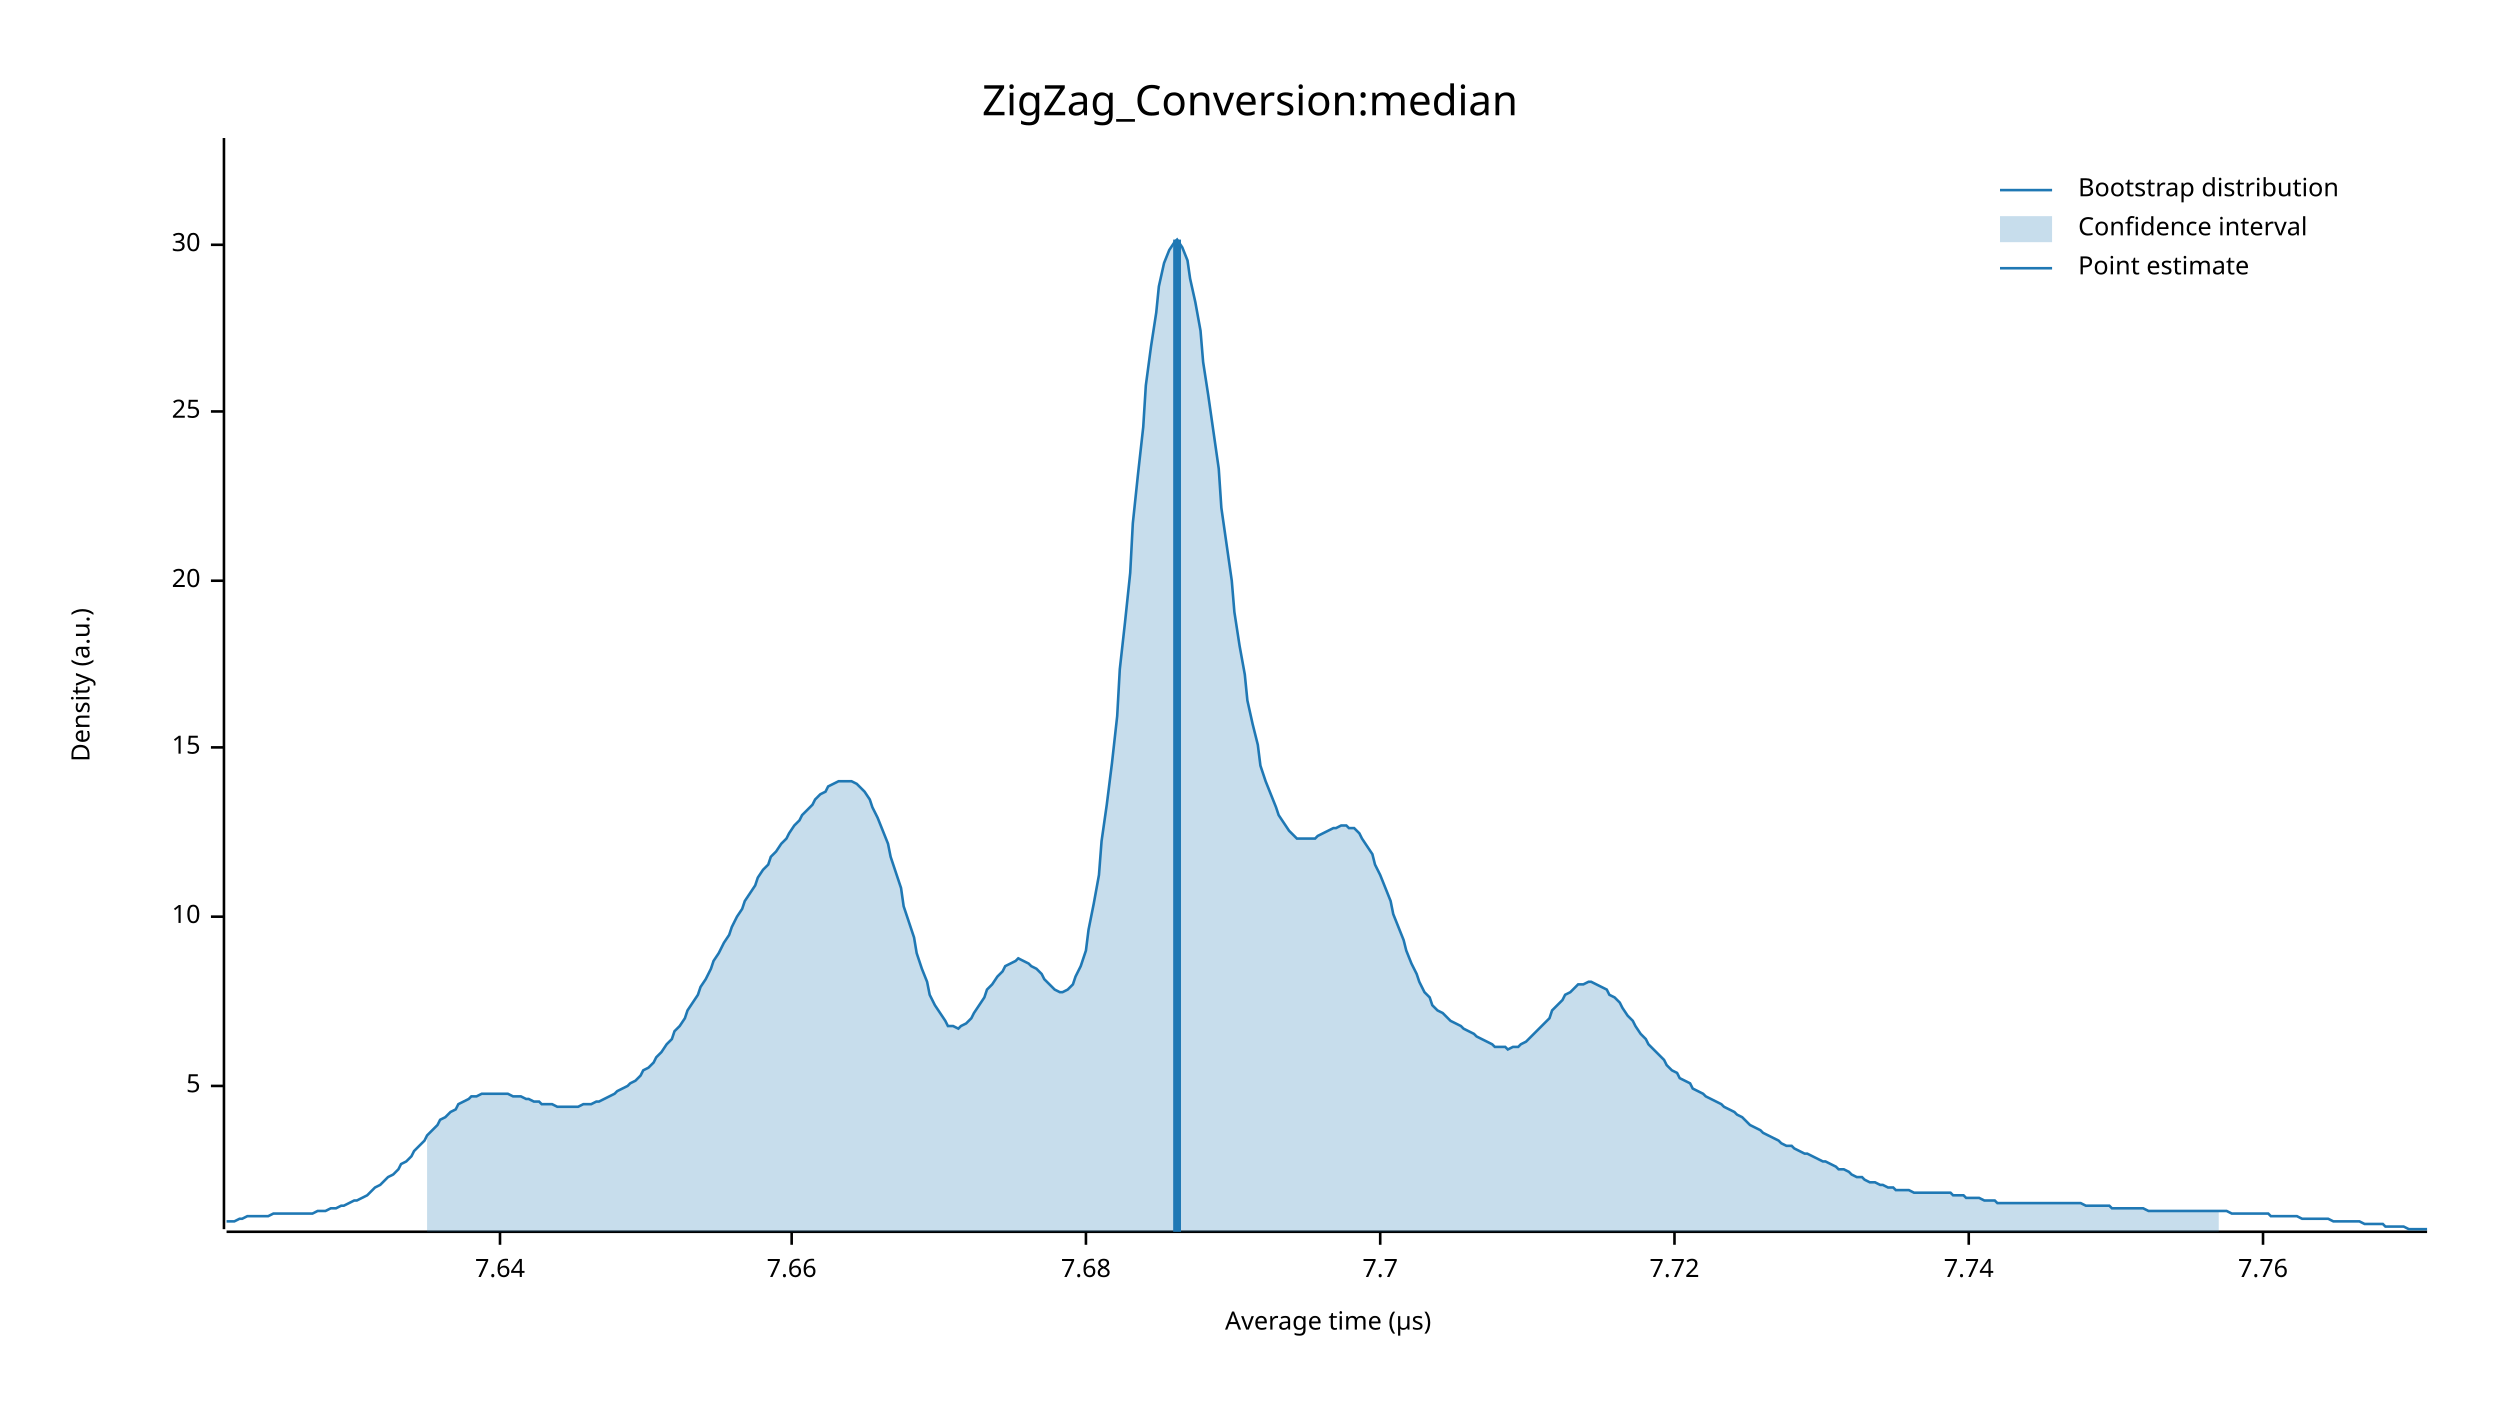
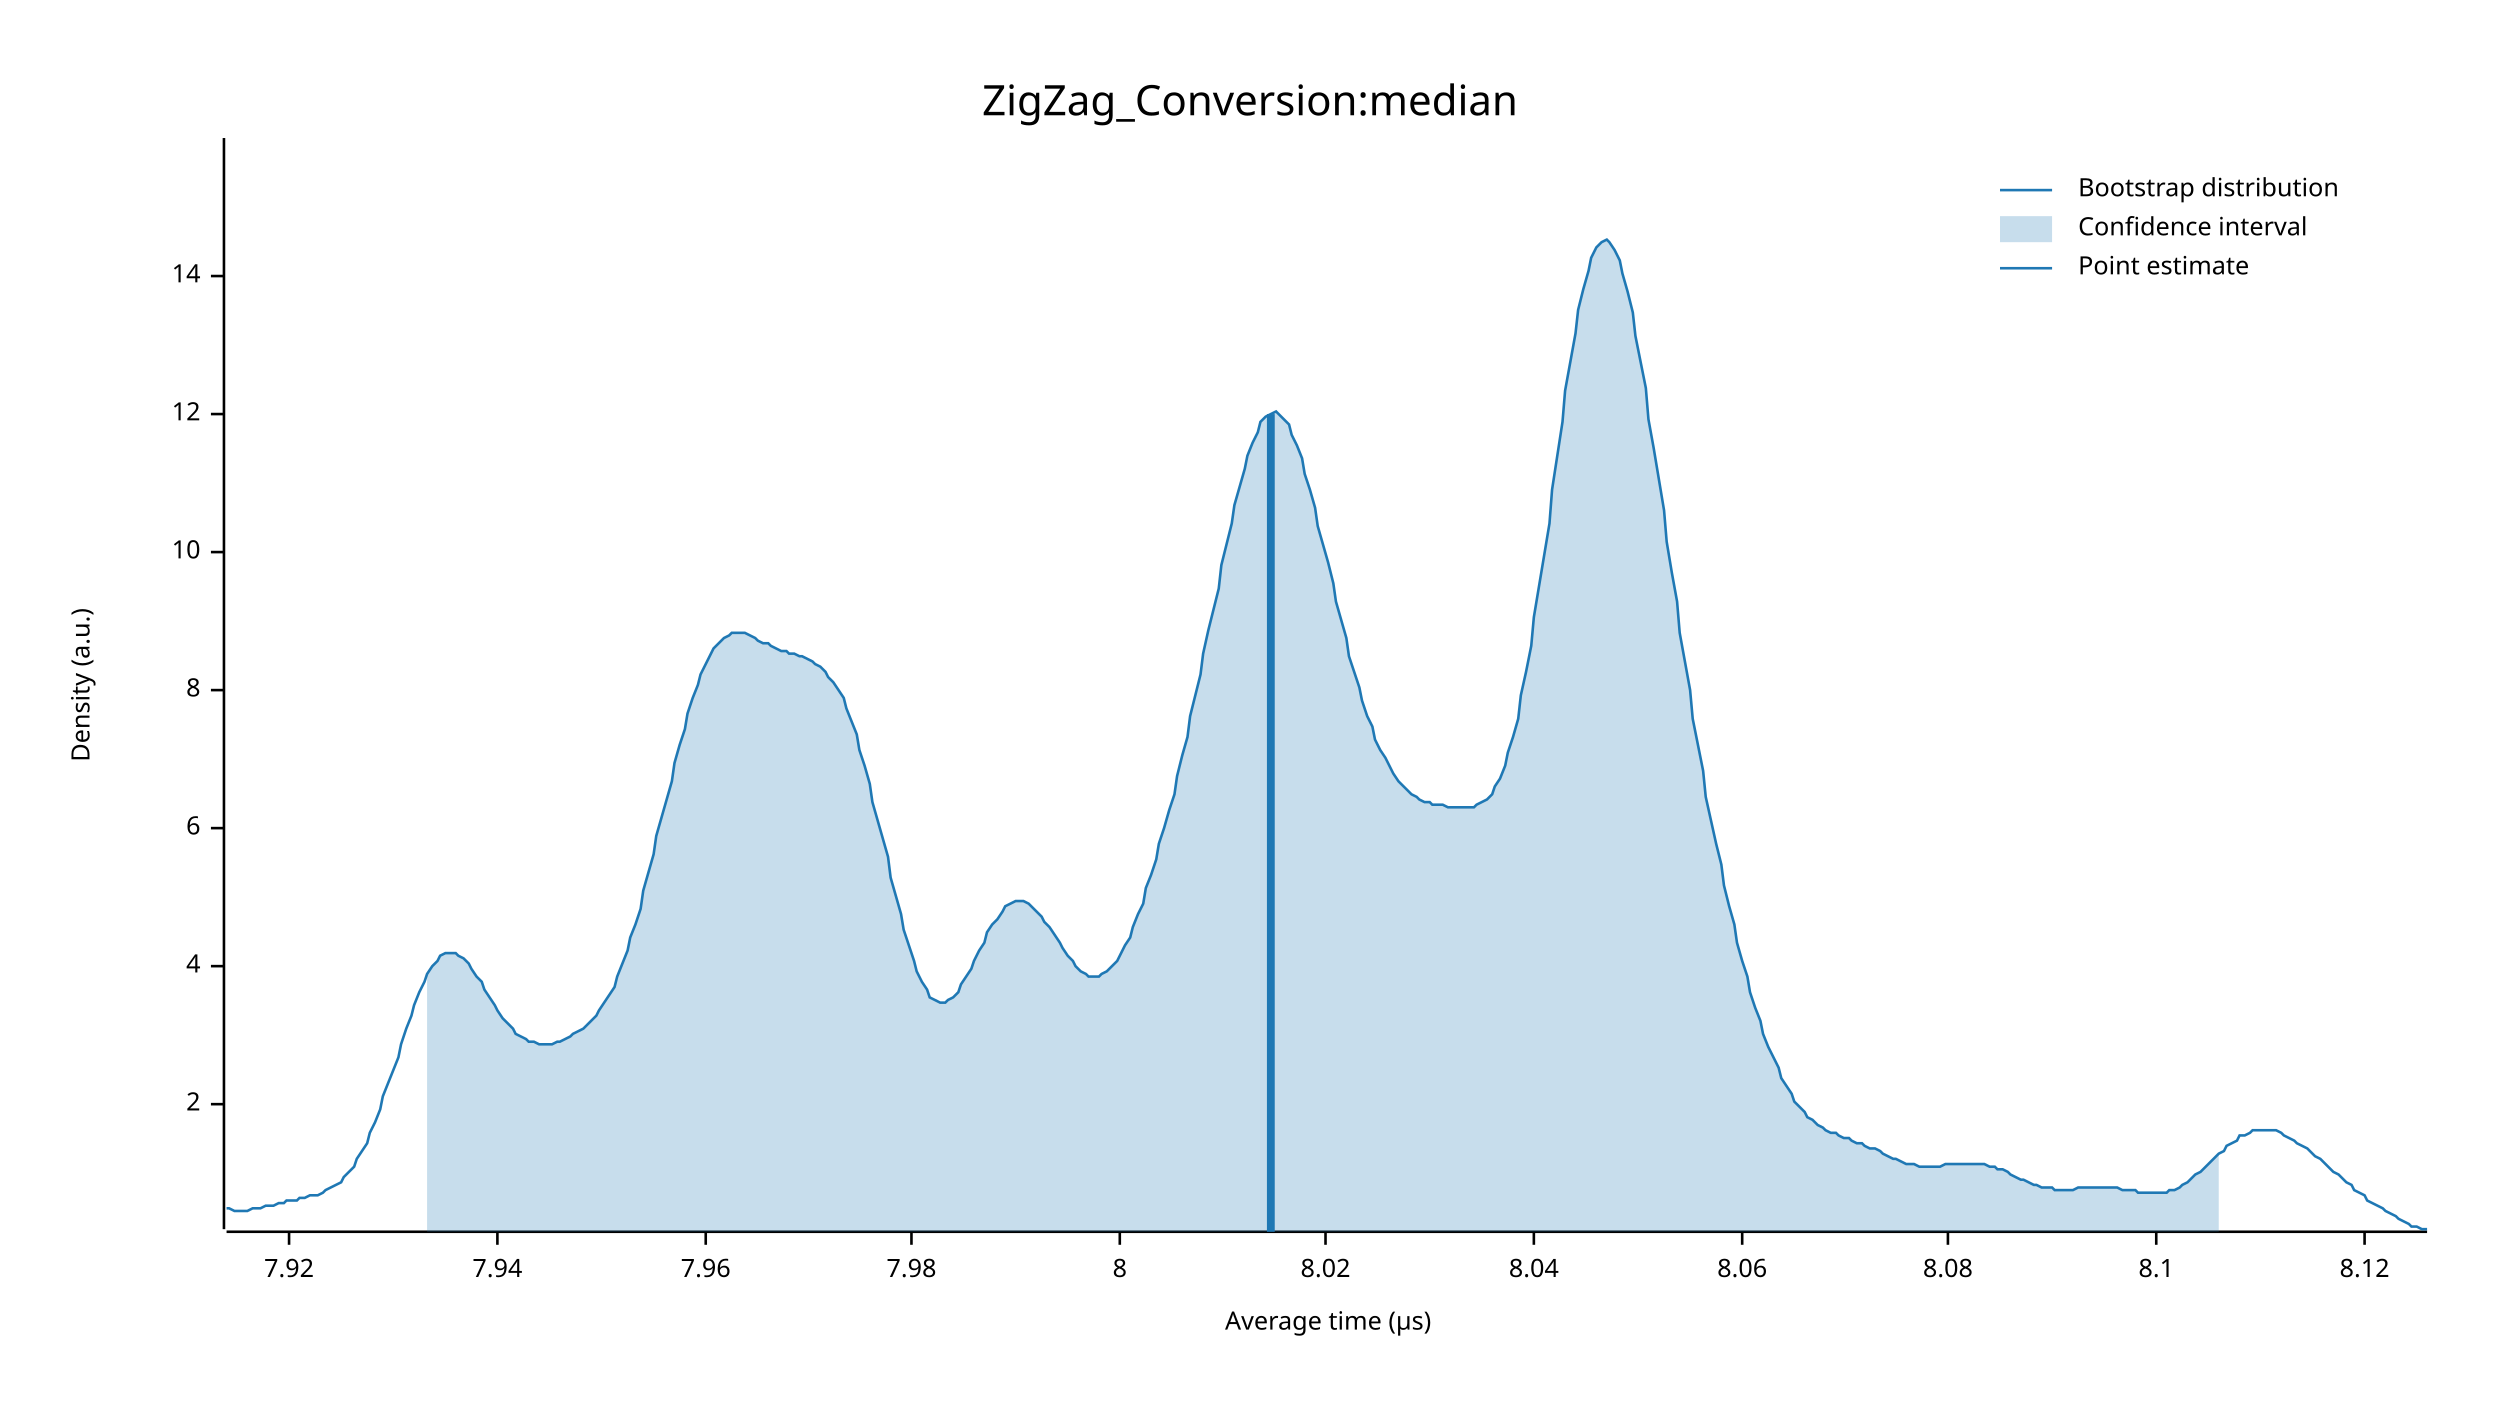
<svg xmlns="http://www.w3.org/2000/svg" width="960" height="540" viewBox="0 0 960 540">
  <text x="480" y="32" dy="0.76em" text-anchor="middle" font-family="sans-serif" font-size="16.129" opacity="1" fill="#000000">
ZigZag_Conversion:median
</text>
  <text x="27" y="263" dy="0.76em" text-anchor="middle" font-family="sans-serif" font-size="9.677" opacity="1" fill="#000000" transform="rotate(270, 27, 263)">
Density (a.u.)
</text>
  <text x="510" y="513" dy="-0.5ex" text-anchor="middle" font-family="sans-serif" font-size="9.677" opacity="1" fill="#000000">
Average time (µs)
</text>
  <polyline fill="none" opacity="1" stroke="#000000" stroke-width="1" points="86,53 86,472 " />
-   <text x="77" y="417" dy="0.5ex" text-anchor="end" font-family="sans-serif" font-size="9.677" opacity="1" fill="#000000">
- 5
+   <text x="77" y="424" dy="0.5ex" text-anchor="end" font-family="sans-serif" font-size="9.677" opacity="1" fill="#000000">
+ 2
</text>
-   <polyline fill="none" opacity="1" stroke="#000000" stroke-width="1" points="81,417 86,417 " />
-   <text x="77" y="352" dy="0.5ex" text-anchor="end" font-family="sans-serif" font-size="9.677" opacity="1" fill="#000000">
+   <polyline fill="none" opacity="1" stroke="#000000" stroke-width="1" points="81,424 86,424 " />
+   <text x="77" y="371" dy="0.5ex" text-anchor="end" font-family="sans-serif" font-size="9.677" opacity="1" fill="#000000">
+ 4
+ </text>
+   <polyline fill="none" opacity="1" stroke="#000000" stroke-width="1" points="81,371 86,371 " />
+   <text x="77" y="318" dy="0.5ex" text-anchor="end" font-family="sans-serif" font-size="9.677" opacity="1" fill="#000000">
+ 6
+ </text>
+   <polyline fill="none" opacity="1" stroke="#000000" stroke-width="1" points="81,318 86,318 " />
+   <text x="77" y="265" dy="0.5ex" text-anchor="end" font-family="sans-serif" font-size="9.677" opacity="1" fill="#000000">
+ 8
+ </text>
+   <polyline fill="none" opacity="1" stroke="#000000" stroke-width="1" points="81,265 86,265 " />
+   <text x="77" y="212" dy="0.5ex" text-anchor="end" font-family="sans-serif" font-size="9.677" opacity="1" fill="#000000">
10
</text>
-   <polyline fill="none" opacity="1" stroke="#000000" stroke-width="1" points="81,352 86,352 " />
-   <text x="77" y="287" dy="0.5ex" text-anchor="end" font-family="sans-serif" font-size="9.677" opacity="1" fill="#000000">
- 15
+   <polyline fill="none" opacity="1" stroke="#000000" stroke-width="1" points="81,212 86,212 " />
+   <text x="77" y="159" dy="0.5ex" text-anchor="end" font-family="sans-serif" font-size="9.677" opacity="1" fill="#000000">
+ 12
</text>
-   <polyline fill="none" opacity="1" stroke="#000000" stroke-width="1" points="81,287 86,287 " />
-   <text x="77" y="223" dy="0.5ex" text-anchor="end" font-family="sans-serif" font-size="9.677" opacity="1" fill="#000000">
- 20
+   <polyline fill="none" opacity="1" stroke="#000000" stroke-width="1" points="81,159 86,159 " />
+   <text x="77" y="106" dy="0.5ex" text-anchor="end" font-family="sans-serif" font-size="9.677" opacity="1" fill="#000000">
+ 14
</text>
-   <polyline fill="none" opacity="1" stroke="#000000" stroke-width="1" points="81,223 86,223 " />
-   <text x="77" y="158" dy="0.5ex" text-anchor="end" font-family="sans-serif" font-size="9.677" opacity="1" fill="#000000">
- 25
+   <polyline fill="none" opacity="1" stroke="#000000" stroke-width="1" points="81,106 86,106 " />
+   <polyline fill="none" opacity="1" stroke="#000000" stroke-width="1" points="87,473 932,473 " />
+   <text x="111" y="483" dy="0.76em" text-anchor="middle" font-family="sans-serif" font-size="9.677" opacity="1" fill="#000000">
+ 7.92
</text>
-   <polyline fill="none" opacity="1" stroke="#000000" stroke-width="1" points="81,158 86,158 " />
-   <text x="77" y="94" dy="0.5ex" text-anchor="end" font-family="sans-serif" font-size="9.677" opacity="1" fill="#000000">
- 30
+   <polyline fill="none" opacity="1" stroke="#000000" stroke-width="1" points="111,473 111,478 " />
+   <text x="191" y="483" dy="0.76em" text-anchor="middle" font-family="sans-serif" font-size="9.677" opacity="1" fill="#000000">
+ 7.94
</text>
-   <polyline fill="none" opacity="1" stroke="#000000" stroke-width="1" points="81,94 86,94 " />
-   <polyline fill="none" opacity="1" stroke="#000000" stroke-width="1" points="87,473 932,473 " />
-   <text x="192" y="483" dy="0.76em" text-anchor="middle" font-family="sans-serif" font-size="9.677" opacity="1" fill="#000000">
- 7.64
+   <polyline fill="none" opacity="1" stroke="#000000" stroke-width="1" points="191,473 191,478 " />
+   <text x="271" y="483" dy="0.76em" text-anchor="middle" font-family="sans-serif" font-size="9.677" opacity="1" fill="#000000">
+ 7.96
</text>
-   <polyline fill="none" opacity="1" stroke="#000000" stroke-width="1" points="192,473 192,478 " />
-   <text x="304" y="483" dy="0.76em" text-anchor="middle" font-family="sans-serif" font-size="9.677" opacity="1" fill="#000000">
- 7.66
+   <polyline fill="none" opacity="1" stroke="#000000" stroke-width="1" points="271,473 271,478 " />
+   <text x="350" y="483" dy="0.76em" text-anchor="middle" font-family="sans-serif" font-size="9.677" opacity="1" fill="#000000">
+ 7.98
</text>
-   <polyline fill="none" opacity="1" stroke="#000000" stroke-width="1" points="304,473 304,478 " />
-   <text x="417" y="483" dy="0.76em" text-anchor="middle" font-family="sans-serif" font-size="9.677" opacity="1" fill="#000000">
- 7.68
+   <polyline fill="none" opacity="1" stroke="#000000" stroke-width="1" points="350,473 350,478 " />
+   <text x="430" y="483" dy="0.76em" text-anchor="middle" font-family="sans-serif" font-size="9.677" opacity="1" fill="#000000">
+ 8
</text>
-   <polyline fill="none" opacity="1" stroke="#000000" stroke-width="1" points="417,473 417,478 " />
-   <text x="530" y="483" dy="0.76em" text-anchor="middle" font-family="sans-serif" font-size="9.677" opacity="1" fill="#000000">
- 7.7
+   <polyline fill="none" opacity="1" stroke="#000000" stroke-width="1" points="430,473 430,478 " />
+   <text x="509" y="483" dy="0.76em" text-anchor="middle" font-family="sans-serif" font-size="9.677" opacity="1" fill="#000000">
+ 8.02
</text>
-   <polyline fill="none" opacity="1" stroke="#000000" stroke-width="1" points="530,473 530,478 " />
-   <text x="643" y="483" dy="0.76em" text-anchor="middle" font-family="sans-serif" font-size="9.677" opacity="1" fill="#000000">
- 7.72
+   <polyline fill="none" opacity="1" stroke="#000000" stroke-width="1" points="509,473 509,478 " />
+   <text x="589" y="483" dy="0.76em" text-anchor="middle" font-family="sans-serif" font-size="9.677" opacity="1" fill="#000000">
+ 8.04
</text>
-   <polyline fill="none" opacity="1" stroke="#000000" stroke-width="1" points="643,473 643,478 " />
-   <text x="756" y="483" dy="0.76em" text-anchor="middle" font-family="sans-serif" font-size="9.677" opacity="1" fill="#000000">
- 7.74
+   <polyline fill="none" opacity="1" stroke="#000000" stroke-width="1" points="589,473 589,478 " />
+   <text x="669" y="483" dy="0.76em" text-anchor="middle" font-family="sans-serif" font-size="9.677" opacity="1" fill="#000000">
+ 8.06
</text>
-   <polyline fill="none" opacity="1" stroke="#000000" stroke-width="1" points="756,473 756,478 " />
-   <text x="869" y="483" dy="0.76em" text-anchor="middle" font-family="sans-serif" font-size="9.677" opacity="1" fill="#000000">
- 7.76
+   <polyline fill="none" opacity="1" stroke="#000000" stroke-width="1" points="669,473 669,478 " />
+   <text x="748" y="483" dy="0.76em" text-anchor="middle" font-family="sans-serif" font-size="9.677" opacity="1" fill="#000000">
+ 8.08
</text>
-   <polyline fill="none" opacity="1" stroke="#000000" stroke-width="1" points="869,473 869,478 " />
-   <polyline fill="none" opacity="1" stroke="#1F78B4" stroke-width="1" points="87,469 88,469 90,469 92,468 93,468 95,467 97,467 98,467 100,467 102,467 103,467 105,466 107,466 109,466 110,466 112,466 114,466 115,466 117,466 119,466 120,466 122,465 124,465 125,465 127,464 129,464 131,463 132,463 134,462 136,461 137,461 139,460 141,459 142,458 144,456 146,455 147,454 149,452 151,451 153,449 154,447 156,446 158,444 159,442 161,440 163,438 164,436 166,434 168,432 169,430 171,429 173,427 175,426 176,424 178,423 180,422 181,421 183,421 185,420 186,420 188,420 190,420 191,420 193,420 195,420 197,421 198,421 200,421 202,422 203,422 205,423 207,423 208,424 210,424 212,424 214,425 215,425 217,425 219,425 220,425 222,425 224,424 225,424 227,424 229,423 230,423 232,422 234,421 236,420 237,419 239,418 241,417 242,416 244,415 246,413 247,411 249,410 251,408 252,406 254,404 256,401 258,399 259,396 261,394 263,391 264,388 266,385 268,382 269,379 271,376 273,372 274,369 276,366 278,362 280,359 281,356 283,352 285,349 286,346 288,343 290,340 291,337 293,334 295,332 296,329 298,327 300,324 302,322 303,320 305,317 307,315 308,313 310,311 312,309 313,307 315,305 317,304 318,302 320,301 322,300 324,300 325,300 327,300 329,301 330,302 332,304 334,307 335,310 337,314 339,319 341,324 342,329 344,335 346,341 347,348 349,354 351,360 352,366 354,372 356,377 357,382 359,386 361,389 363,392 364,394 366,394 368,395 369,394 371,393 373,391 374,389 376,386 378,383 379,380 381,378 383,375 385,373 386,371 388,370 390,369 391,368 393,369 395,370 396,371 398,372 400,374 401,376 403,378 405,380 407,381 408,381 410,380 412,378 413,375 415,371 417,365 418,357 420,347 422,336 423,323 425,309 427,293 429,275 430,257 432,239 434,220 435,201 437,182 439,164 440,148 442,133 444,120 445,110 447,101 449,96 451,93 452,92 454,95 456,100 457,107 459,116 461,127 462,139 464,152 466,166 468,180 469,195 471,209 473,223 474,235 476,248 478,259 479,269 481,278 483,286 484,294 486,300 488,305 490,310 491,313 493,316 495,319 496,320 498,322 500,322 501,322 503,322 505,322 506,321 508,320 510,319 512,318 513,318 515,317 517,317 518,318 520,318 522,320 523,322 525,325 527,328 528,332 530,336 532,341 534,346 535,351 537,356 539,361 540,365 542,370 544,374 545,377 547,381 549,383 550,386 552,388 554,389 556,391 557,392 559,393 561,394 562,395 564,396 566,397 567,398 569,399 571,400 573,401 574,402 576,402 578,402 579,403 581,402 583,402 584,401 586,400 588,398 589,397 591,395 593,393 595,391 596,388 598,386 600,384 601,382 603,381 605,379 606,378 608,378 610,377 611,377 613,378 615,379 617,380 618,382 620,383 622,385 623,387 625,390 627,392 628,394 630,397 632,399 633,401 635,403 637,405 639,407 640,409 642,411 644,412 645,414 647,415 649,416 650,418 652,419 654,420 655,421 657,422 659,423 661,424 662,425 664,426 666,427 667,428 669,429 671,431 672,432 674,433 676,434 677,435 679,436 681,437 683,438 684,439 686,440 688,440 689,441 691,442 693,443 694,443 696,444 698,445 700,446 701,446 703,447 705,448 706,449 708,449 710,450 711,451 713,452 715,452 716,453 718,454 720,454 722,455 723,455 725,456 727,456 728,457 730,457 732,457 733,457 735,458 737,458 738,458 740,458 742,458 744,458 745,458 747,458 749,458 750,459 752,459 754,459 755,460 757,460 759,460 760,460 762,461 764,461 766,461 767,462 769,462 771,462 772,462 774,462 776,462 777,462 779,462 781,462 782,462 784,462 786,462 788,462 789,462 791,462 793,462 794,462 796,462 798,462 799,462 801,463 803,463 804,463 806,463 808,463 810,463 811,464 813,464 815,464 816,464 818,464 820,464 821,464 823,464 825,465 827,465 828,465 830,465 832,465 833,465 835,465 837,465 838,465 840,465 842,465 843,465 845,465 847,465 849,465 850,465 852,465 854,465 855,465 857,466 859,466 860,466 862,466 864,466 865,466 867,466 869,466 871,466 872,467 874,467 876,467 877,467 879,467 881,467 882,467 884,468 886,468 887,468 889,468 891,468 893,468 894,468 896,469 898,469 899,469 901,469 903,469 904,469 906,469 908,470 909,470 911,470 913,470 915,470 916,471 918,471 920,471 921,471 923,471 925,472 926,472 928,472 930,472 932,472 " />
-   <polygon opacity="0.25" fill="#1F78B4" points="164,436 166,434 168,432 169,430 171,429 173,427 175,426 176,424 178,423 180,422 181,421 183,421 185,420 186,420 188,420 190,420 191,420 193,420 195,420 197,421 198,421 200,421 202,422 203,422 205,423 207,423 208,424 210,424 212,424 214,425 215,425 217,425 219,425 220,425 222,425 224,424 225,424 227,424 229,423 230,423 232,422 234,421 236,420 237,419 239,418 241,417 242,416 244,415 246,413 247,411 249,410 251,408 252,406 254,404 256,401 258,399 259,396 261,394 263,391 264,388 266,385 268,382 269,379 271,376 273,372 274,369 276,366 278,362 280,359 281,356 283,352 285,349 286,346 288,343 290,340 291,337 293,334 295,332 296,329 298,327 300,324 302,322 303,320 305,317 307,315 308,313 310,311 312,309 313,307 315,305 317,304 318,302 320,301 322,300 324,300 325,300 327,300 329,301 330,302 332,304 334,307 335,310 337,314 339,319 341,324 342,329 344,335 346,341 347,348 349,354 351,360 352,366 354,372 356,377 357,382 359,386 361,389 363,392 364,394 366,394 368,395 369,394 371,393 373,391 374,389 376,386 378,383 379,380 381,378 383,375 385,373 386,371 388,370 390,369 391,368 393,369 395,370 396,371 398,372 400,374 401,376 403,378 405,380 407,381 408,381 410,380 412,378 413,375 415,371 417,365 418,357 420,347 422,336 423,323 425,309 427,293 429,275 430,257 432,239 434,220 435,201 437,182 439,164 440,148 442,133 444,120 445,110 447,101 449,96 451,93 452,92 454,95 456,100 457,107 459,116 461,127 462,139 464,152 466,166 468,180 469,195 471,209 473,223 474,235 476,248 478,259 479,269 481,278 483,286 484,294 486,300 488,305 490,310 491,313 493,316 495,319 496,320 498,322 500,322 501,322 503,322 505,322 506,321 508,320 510,319 512,318 513,318 515,317 517,317 518,318 520,318 522,320 523,322 525,325 527,328 528,332 530,336 532,341 534,346 535,351 537,356 539,361 540,365 542,370 544,374 545,377 547,381 549,383 550,386 552,388 554,389 556,391 557,392 559,393 561,394 562,395 564,396 566,397 567,398 569,399 571,400 573,401 574,402 576,402 578,402 579,403 581,402 583,402 584,401 586,400 588,398 589,397 591,395 593,393 595,391 596,388 598,386 600,384 601,382 603,381 605,379 606,378 608,378 610,377 611,377 613,378 615,379 617,380 618,382 620,383 622,385 623,387 625,390 627,392 628,394 630,397 632,399 633,401 635,403 637,405 639,407 640,409 642,411 644,412 645,414 647,415 649,416 650,418 652,419 654,420 655,421 657,422 659,423 661,424 662,425 664,426 666,427 667,428 669,429 671,431 672,432 674,433 676,434 677,435 679,436 681,437 683,438 684,439 686,440 688,440 689,441 691,442 693,443 694,443 696,444 698,445 700,446 701,446 703,447 705,448 706,449 708,449 710,450 711,451 713,452 715,452 716,453 718,454 720,454 722,455 723,455 725,456 727,456 728,457 730,457 732,457 733,457 735,458 737,458 738,458 740,458 742,458 744,458 745,458 747,458 749,458 750,459 752,459 754,459 755,460 757,460 759,460 760,460 762,461 764,461 766,461 767,462 769,462 771,462 772,462 774,462 776,462 777,462 779,462 781,462 782,462 784,462 786,462 788,462 789,462 791,462 793,462 794,462 796,462 798,462 799,462 801,463 803,463 804,463 806,463 808,463 810,463 811,464 813,464 815,464 816,464 818,464 820,464 821,464 823,464 825,465 827,465 828,465 830,465 832,465 833,465 835,465 837,465 838,465 840,465 842,465 843,465 845,465 847,465 849,465 850,465 852,465 852,473 164,473 " />
-   <polyline fill="none" opacity="1" stroke="#1F78B4" stroke-width="3" points="452,473 452,92 " />
+   <polyline fill="none" opacity="1" stroke="#000000" stroke-width="1" points="748,473 748,478 " />
+   <text x="828" y="483" dy="0.76em" text-anchor="middle" font-family="sans-serif" font-size="9.677" opacity="1" fill="#000000">
+ 8.1
+ </text>
+   <polyline fill="none" opacity="1" stroke="#000000" stroke-width="1" points="828,473 828,478 " />
+   <text x="908" y="483" dy="0.76em" text-anchor="middle" font-family="sans-serif" font-size="9.677" opacity="1" fill="#000000">
+ 8.12
+ </text>
+   <polyline fill="none" opacity="1" stroke="#000000" stroke-width="1" points="908,473 908,478 " />
+   <polyline fill="none" opacity="1" stroke="#1F78B4" stroke-width="1" points="87,464 88,464 90,465 92,465 93,465 95,465 97,464 98,464 100,464 102,463 103,463 105,463 107,462 109,462 110,461 112,461 114,461 115,460 117,460 119,459 120,459 122,459 124,458 125,457 127,456 129,455 131,454 132,452 134,450 136,448 137,445 139,442 141,439 142,435 144,431 146,426 147,421 149,416 151,411 153,406 154,401 156,395 158,390 159,386 161,381 163,377 164,374 166,371 168,369 169,367 171,366 173,366 175,366 176,367 178,368 180,370 181,372 183,375 185,377 186,380 188,383 190,386 191,388 193,391 195,393 197,395 198,397 200,398 202,399 203,400 205,400 207,401 208,401 210,401 212,401 214,400 215,400 217,399 219,398 220,397 222,396 224,395 225,394 227,392 229,390 230,388 232,385 234,382 236,379 237,375 239,370 241,365 242,360 244,355 246,349 247,342 249,335 251,328 252,321 254,314 256,307 258,300 259,293 261,286 263,280 264,274 266,268 268,263 269,259 271,255 273,251 274,249 276,247 278,245 280,244 281,243 283,243 285,243 286,243 288,244 290,245 291,246 293,247 295,247 296,248 298,249 300,250 302,250 303,251 305,251 307,252 308,252 310,253 312,254 313,255 315,256 317,258 318,260 320,262 322,265 324,268 325,272 327,277 329,282 330,288 332,294 334,301 335,308 337,315 339,322 341,329 342,337 344,344 346,351 347,357 349,363 351,369 352,373 354,377 356,380 357,383 359,384 361,385 363,385 364,384 366,383 368,381 369,378 371,375 373,372 374,369 376,365 378,362 379,358 381,355 383,353 385,350 386,348 388,347 390,346 391,346 393,346 395,347 396,348 398,350 400,352 401,354 403,356 405,359 407,362 408,364 410,367 412,369 413,371 415,373 417,374 418,375 420,375 422,375 423,374 425,373 427,371 429,369 430,367 432,363 434,360 435,356 437,351 439,347 440,341 442,336 444,330 445,324 447,318 449,311 451,305 452,298 454,290 456,283 457,275 459,267 461,259 462,251 464,242 466,234 468,226 469,217 471,209 473,201 474,194 476,187 478,180 479,175 481,170 483,166 484,162 486,160 488,159 490,158 491,159 493,161 495,163 496,167 498,171 500,176 501,182 503,188 505,195 506,202 508,209 510,216 512,224 513,231 515,238 517,245 518,252 520,258 522,264 523,269 525,275 527,279 528,284 530,288 532,291 534,295 535,297 537,300 539,302 540,303 542,305 544,306 545,307 547,308 549,308 550,309 552,309 554,309 556,310 557,310 559,310 561,310 562,310 564,310 566,310 567,309 569,308 571,307 573,305 574,302 576,299 578,294 579,289 581,283 583,276 584,267 586,258 588,248 589,237 591,225 593,213 595,201 596,188 598,175 600,162 601,150 603,139 605,128 606,119 608,111 610,104 611,99 613,95 615,93 617,92 618,93 620,96 622,100 623,105 625,112 627,120 628,129 630,139 632,149 633,161 635,172 637,184 639,196 640,208 642,220 644,231 645,243 647,254 649,265 650,276 652,286 654,296 655,306 657,315 659,324 661,332 662,340 664,348 666,355 667,362 669,369 671,375 672,381 674,387 676,392 677,397 679,402 681,406 683,410 684,414 686,417 688,420 689,423 691,425 693,427 694,429 696,430 698,432 700,433 701,434 703,435 705,435 706,436 708,437 710,437 711,438 713,439 715,439 716,440 718,441 720,441 722,442 723,443 725,444 727,445 728,445 730,446 732,447 733,447 735,447 737,448 738,448 740,448 742,448 744,448 745,448 747,447 749,447 750,447 752,447 754,447 755,447 757,447 759,447 760,447 762,447 764,448 766,448 767,449 769,449 771,450 772,451 774,452 776,453 777,453 779,454 781,455 782,455 784,456 786,456 788,456 789,457 791,457 793,457 794,457 796,457 798,456 799,456 801,456 803,456 804,456 806,456 808,456 810,456 811,456 813,456 815,457 816,457 818,457 820,457 821,458 823,458 825,458 827,458 828,458 830,458 832,458 833,457 835,457 837,456 838,455 840,454 842,452 843,451 845,450 847,448 849,446 850,445 852,443 854,442 855,440 857,439 859,438 860,436 862,436 864,435 865,434 867,434 869,434 871,434 872,434 874,434 876,435 877,436 879,437 881,438 882,439 884,440 886,441 887,442 889,444 891,445 893,447 894,448 896,450 898,451 899,452 901,454 903,455 904,457 906,458 908,459 909,461 911,462 913,463 915,464 916,465 918,466 920,467 921,468 923,469 925,470 926,471 928,471 930,472 932,472 " />
+   <polygon opacity="0.25" fill="#1F78B4" points="164,374 166,371 168,369 169,367 171,366 173,366 175,366 176,367 178,368 180,370 181,372 183,375 185,377 186,380 188,383 190,386 191,388 193,391 195,393 197,395 198,397 200,398 202,399 203,400 205,400 207,401 208,401 210,401 212,401 214,400 215,400 217,399 219,398 220,397 222,396 224,395 225,394 227,392 229,390 230,388 232,385 234,382 236,379 237,375 239,370 241,365 242,360 244,355 246,349 247,342 249,335 251,328 252,321 254,314 256,307 258,300 259,293 261,286 263,280 264,274 266,268 268,263 269,259 271,255 273,251 274,249 276,247 278,245 280,244 281,243 283,243 285,243 286,243 288,244 290,245 291,246 293,247 295,247 296,248 298,249 300,250 302,250 303,251 305,251 307,252 308,252 310,253 312,254 313,255 315,256 317,258 318,260 320,262 322,265 324,268 325,272 327,277 329,282 330,288 332,294 334,301 335,308 337,315 339,322 341,329 342,337 344,344 346,351 347,357 349,363 351,369 352,373 354,377 356,380 357,383 359,384 361,385 363,385 364,384 366,383 368,381 369,378 371,375 373,372 374,369 376,365 378,362 379,358 381,355 383,353 385,350 386,348 388,347 390,346 391,346 393,346 395,347 396,348 398,350 400,352 401,354 403,356 405,359 407,362 408,364 410,367 412,369 413,371 415,373 417,374 418,375 420,375 422,375 423,374 425,373 427,371 429,369 430,367 432,363 434,360 435,356 437,351 439,347 440,341 442,336 444,330 445,324 447,318 449,311 451,305 452,298 454,290 456,283 457,275 459,267 461,259 462,251 464,242 466,234 468,226 469,217 471,209 473,201 474,194 476,187 478,180 479,175 481,170 483,166 484,162 486,160 488,159 490,158 491,159 493,161 495,163 496,167 498,171 500,176 501,182 503,188 505,195 506,202 508,209 510,216 512,224 513,231 515,238 517,245 518,252 520,258 522,264 523,269 525,275 527,279 528,284 530,288 532,291 534,295 535,297 537,300 539,302 540,303 542,305 544,306 545,307 547,308 549,308 550,309 552,309 554,309 556,310 557,310 559,310 561,310 562,310 564,310 566,310 567,309 569,308 571,307 573,305 574,302 576,299 578,294 579,289 581,283 583,276 584,267 586,258 588,248 589,237 591,225 593,213 595,201 596,188 598,175 600,162 601,150 603,139 605,128 606,119 608,111 610,104 611,99 613,95 615,93 617,92 618,93 620,96 622,100 623,105 625,112 627,120 628,129 630,139 632,149 633,161 635,172 637,184 639,196 640,208 642,220 644,231 645,243 647,254 649,265 650,276 652,286 654,296 655,306 657,315 659,324 661,332 662,340 664,348 666,355 667,362 669,369 671,375 672,381 674,387 676,392 677,397 679,402 681,406 683,410 684,414 686,417 688,420 689,423 691,425 693,427 694,429 696,430 698,432 700,433 701,434 703,435 705,435 706,436 708,437 710,437 711,438 713,439 715,439 716,440 718,441 720,441 722,442 723,443 725,444 727,445 728,445 730,446 732,447 733,447 735,447 737,448 738,448 740,448 742,448 744,448 745,448 747,447 749,447 750,447 752,447 754,447 755,447 757,447 759,447 760,447 762,447 764,448 766,448 767,449 769,449 771,450 772,451 774,452 776,453 777,453 779,454 781,455 782,455 784,456 786,456 788,456 789,457 791,457 793,457 794,457 796,457 798,456 799,456 801,456 803,456 804,456 806,456 808,456 810,456 811,456 813,456 815,457 816,457 818,457 820,457 821,458 823,458 825,458 827,458 828,458 830,458 832,458 833,457 835,457 837,456 838,455 840,454 842,452 843,451 845,450 847,448 849,446 850,445 852,443 852,473 164,473 " />
+   <polyline fill="none" opacity="1" stroke="#1F78B4" stroke-width="3" points="488,473 488,159 " />
  <text x="798" y="68" dy="0.76em" text-anchor="start" font-family="sans-serif" font-size="9.677" opacity="1" fill="#000000">
Bootstrap distribution
</text>
  <text x="798" y="83" dy="0.76em" text-anchor="start" font-family="sans-serif" font-size="9.677" opacity="1" fill="#000000">
Confidence interval
</text>
  <text x="798" y="98" dy="0.76em" text-anchor="start" font-family="sans-serif" font-size="9.677" opacity="1" fill="#000000">
Point estimate
</text>
  <polyline fill="none" opacity="1" stroke="#1F78B4" stroke-width="1" points="768,73 788,73 " />
  <rect x="768" y="83" width="20" height="10" opacity="0.25" fill="#1F78B4" stroke="none" />
  <polyline fill="none" opacity="1" stroke="#1F78B4" stroke-width="1" points="768,103 788,103 " />
</svg>
